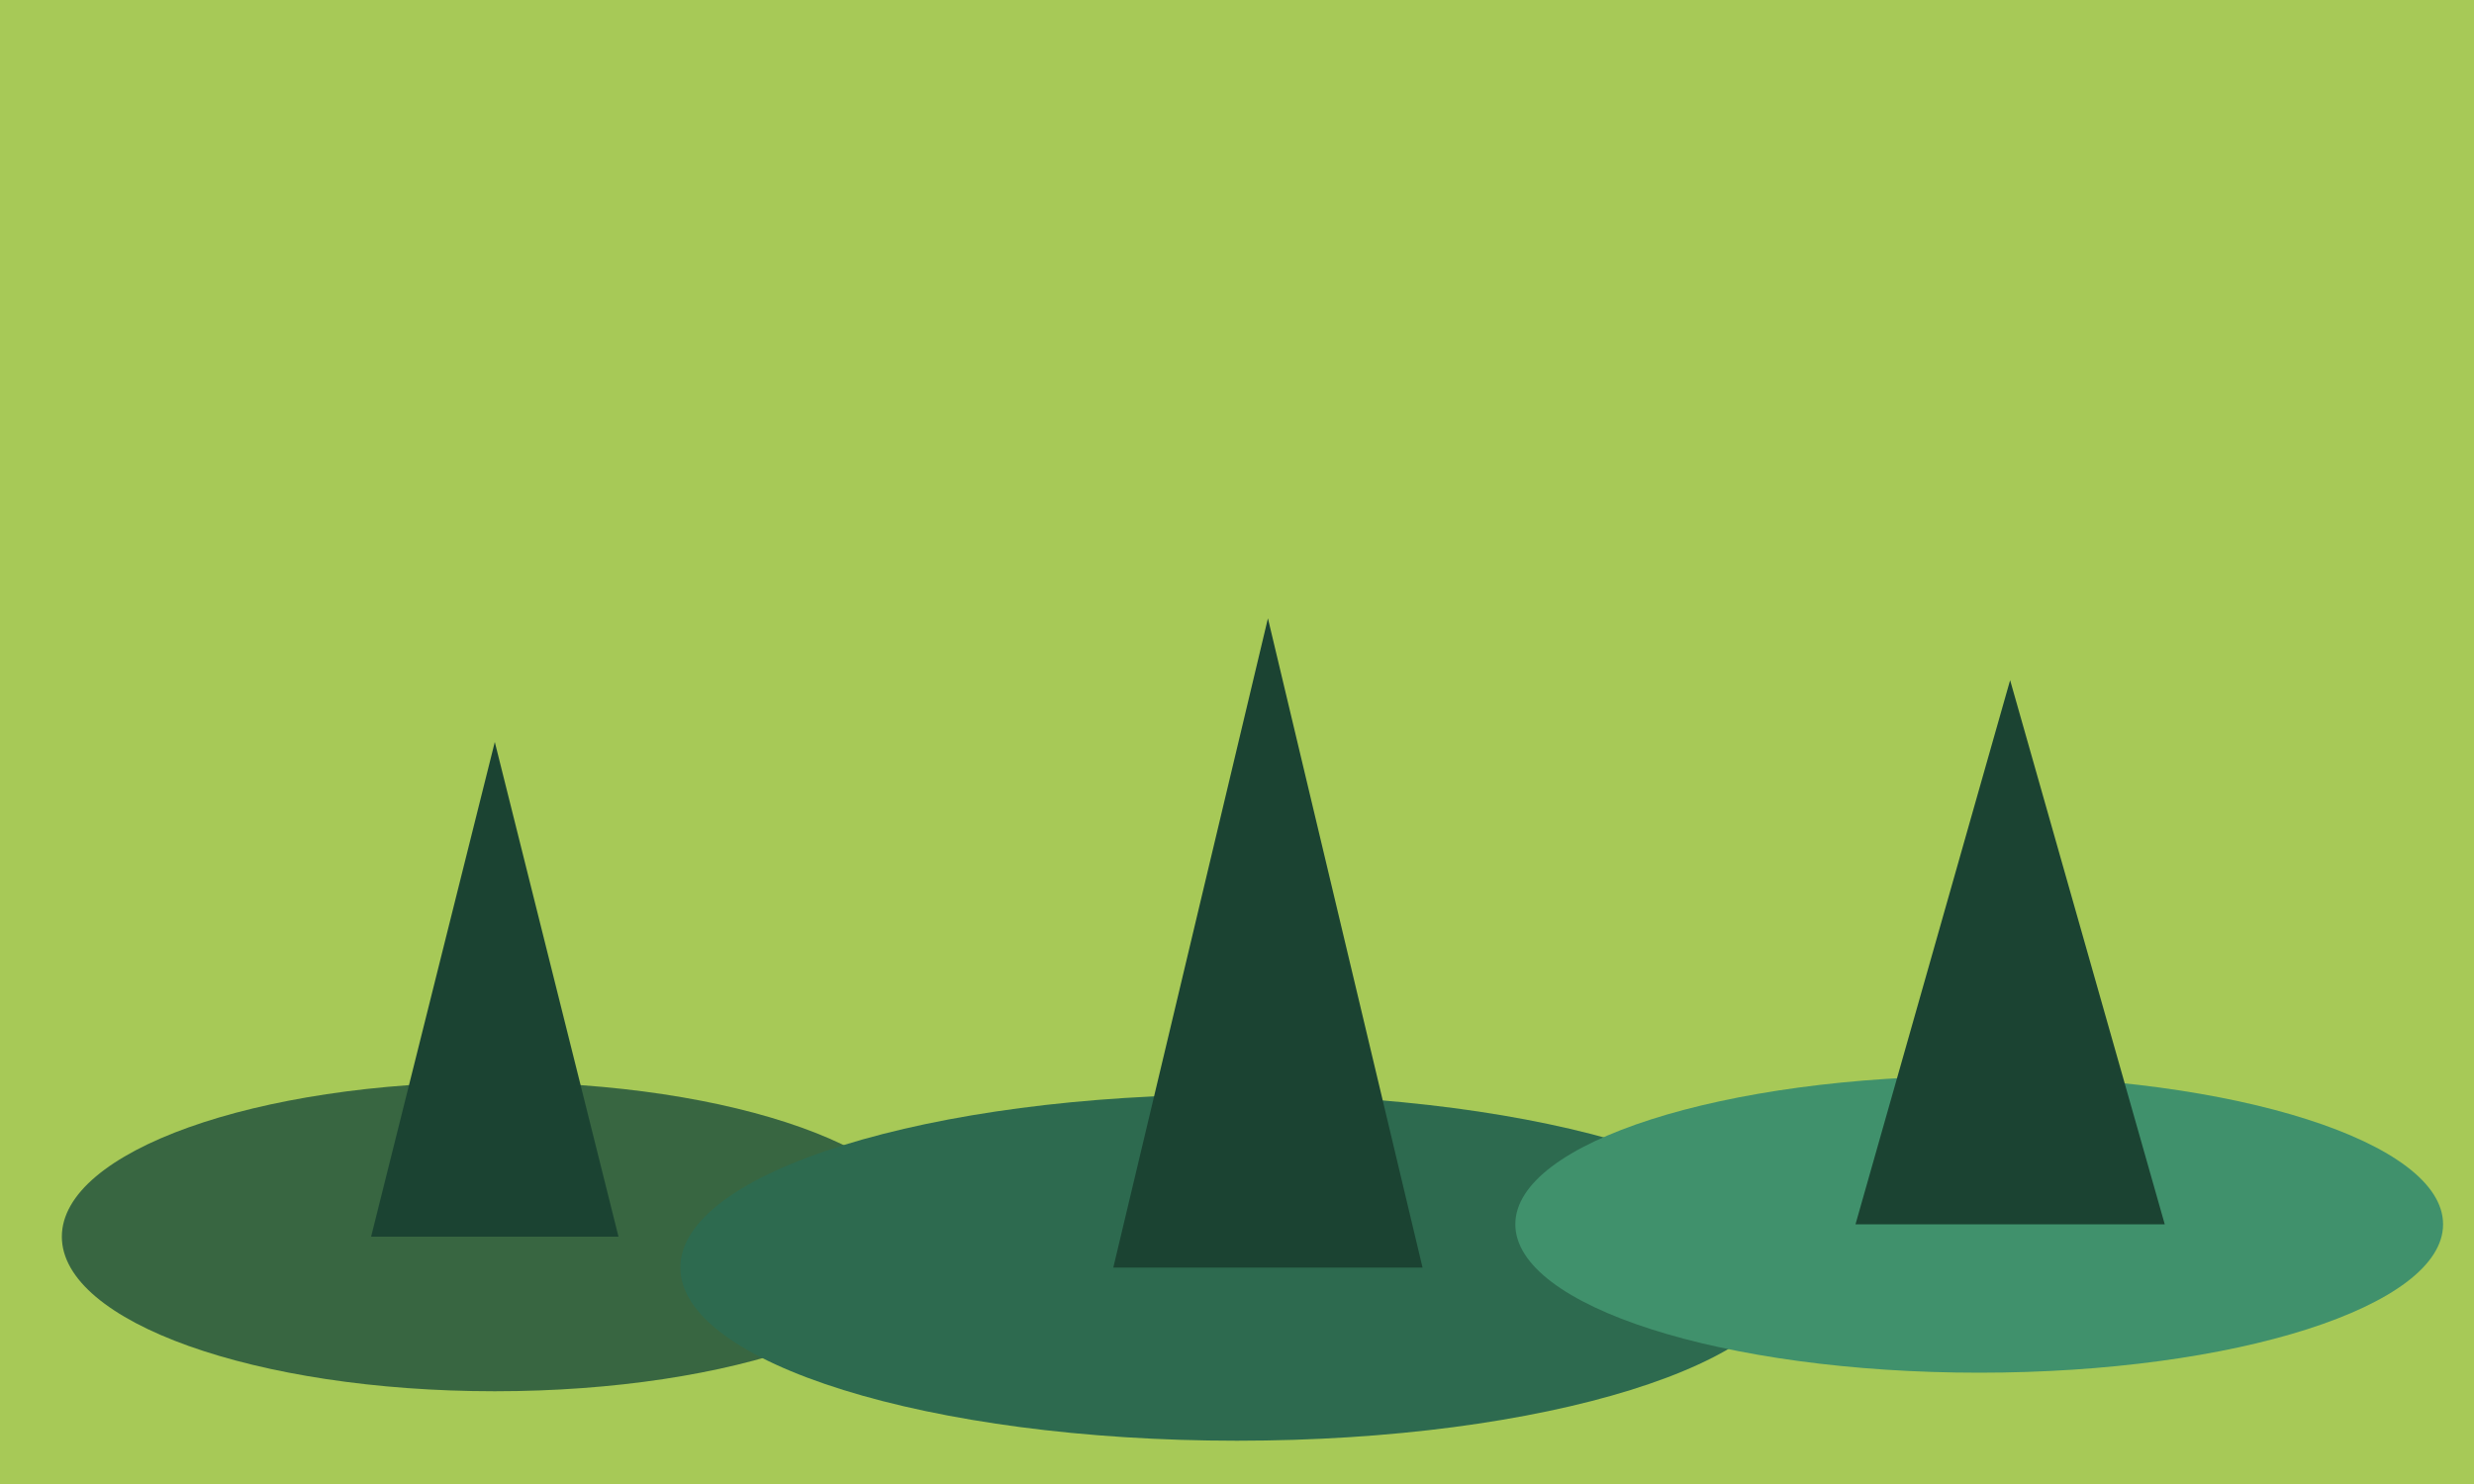
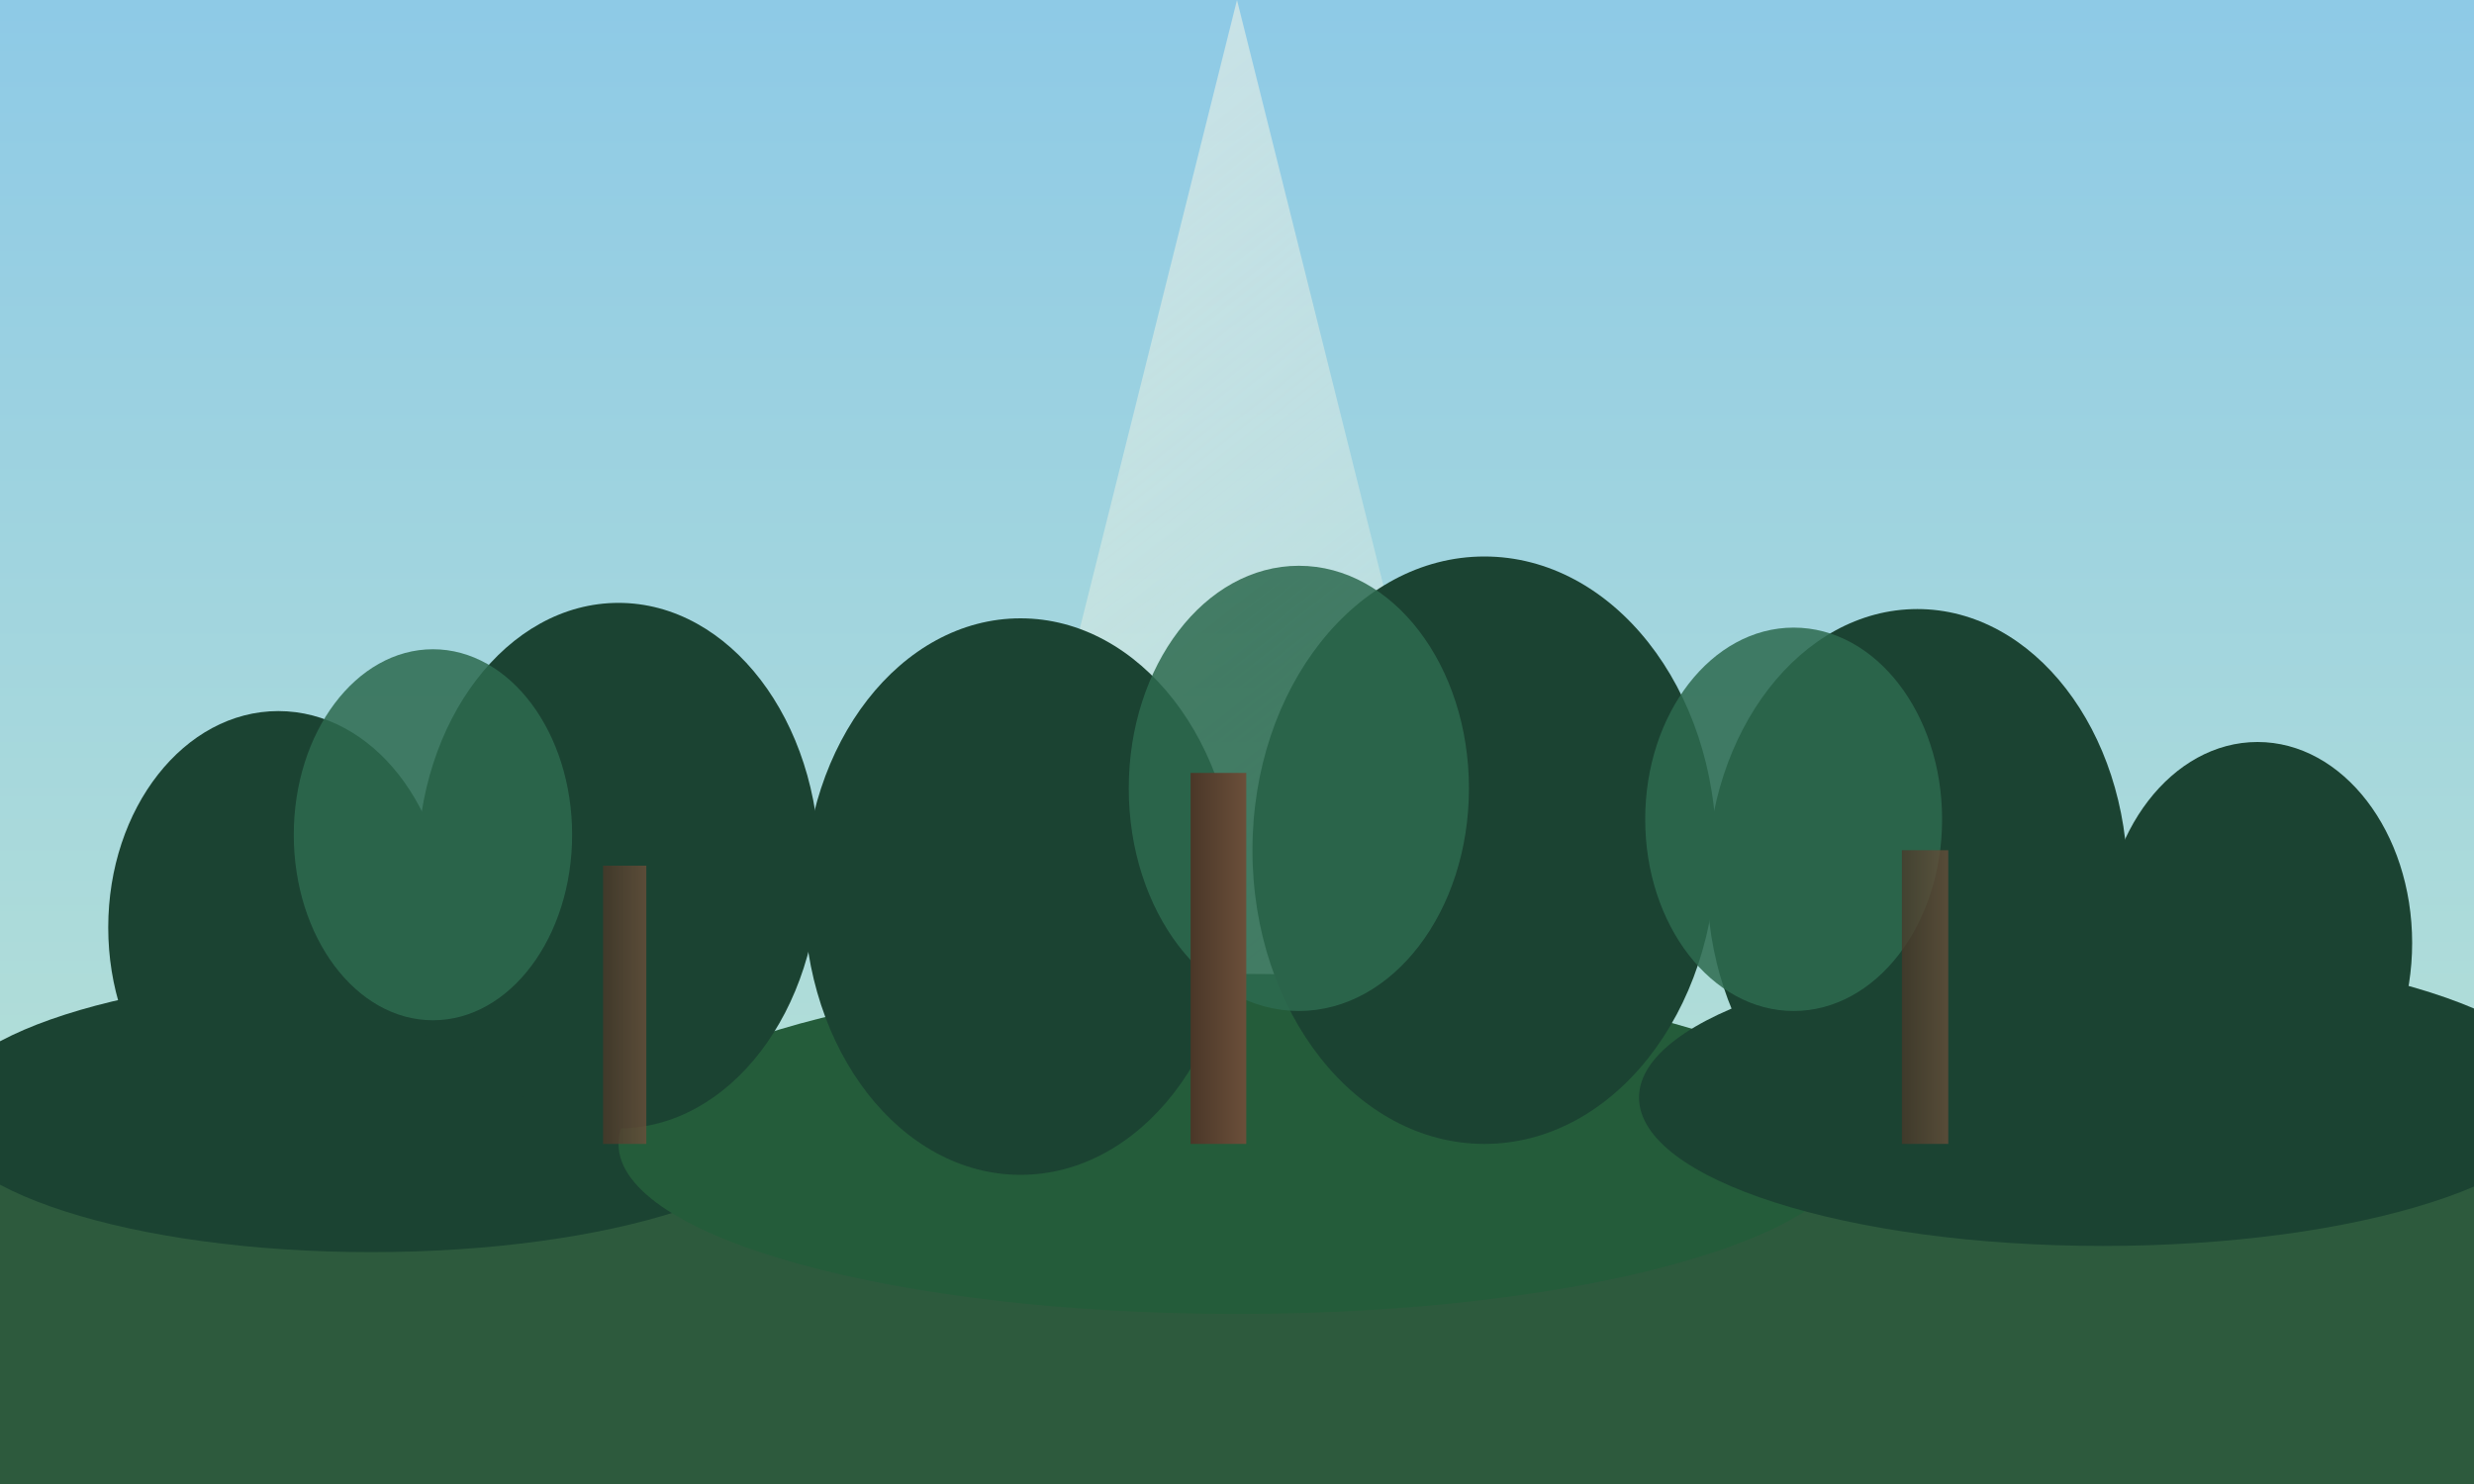
- <svg xmlns="http://www.w3.org/2000/svg" viewBox="0 0 400 240">
-   <rect width="400" height="240" fill="#a7c957" />
-   <ellipse cx="80" cy="200" rx="70" ry="25" fill="#386641" />
-   <ellipse cx="200" cy="205" rx="90" ry="28" fill="#2d6a4f" />
-   <ellipse cx="320" cy="198" rx="75" ry="24" fill="#40916c" />
-   <polygon points="60,200 80,120 100,200" fill="#1b4332" />
-   <polygon points="180,205 205,100 230,205" fill="#1b4332" />
-   <polygon points="300,198 325,110 350,198" fill="#1b4332" />
+ <svg xmlns="http://www.w3.org/2000/svg" viewBox="0 0 800 480">
+   <defs>
+     <linearGradient id="wald-sky" x1="0" y1="0" x2="0" y2="1">
+       <stop offset="0%" stop-color="#8ecae6" />
+       <stop offset="100%" stop-color="#bee5d3" />
+     </linearGradient>
+     <linearGradient id="wald-light" x1="0.3" y1="0" x2="0.7" y2="1">
+       <stop offset="0%" stop-color="#fff9e6" stop-opacity="0.55" />
+       <stop offset="100%" stop-color="#fff9e6" stop-opacity="0" />
+     </linearGradient>
+     <linearGradient id="wald-trunk" x1="0" y1="0" x2="1" y2="0">
+       <stop offset="0%" stop-color="#4a3728" />
+       <stop offset="100%" stop-color="#6b4f3a" />
+     </linearGradient>
+   </defs>
+   <rect width="800" height="480" fill="url(#wald-sky)" />
+   <polygon points="400,0 280,480 520,480" fill="url(#wald-light)" />
+   <rect y="340" width="800" height="140" fill="#2d5a3d" />
+   <ellipse cx="120" cy="360" rx="140" ry="45" fill="#1b4332" />
+   <ellipse cx="400" cy="370" rx="200" ry="55" fill="#245c3a" />
+   <ellipse cx="680" cy="355" rx="150" ry="48" fill="#1b4332" />
+   <g fill="#1b4332">
+     <ellipse cx="90" cy="300" rx="55" ry="70" />
+     <ellipse cx="200" cy="280" rx="65" ry="85" />
+     <ellipse cx="330" cy="290" rx="70" ry="90" />
+     <ellipse cx="480" cy="275" rx="75" ry="95" />
+     <ellipse cx="620" cy="285" rx="68" ry="88" />
+     <ellipse cx="730" cy="305" rx="50" ry="65" />
+   </g>
+   <g fill="#2d6a4f" opacity="0.85">
+     <ellipse cx="140" cy="270" rx="45" ry="60" />
+     <ellipse cx="420" cy="255" rx="55" ry="72" />
+     <ellipse cx="580" cy="265" rx="48" ry="62" />
+   </g>
+   <rect x="385" y="250" width="18" height="120" fill="url(#wald-trunk)" />
+   <rect x="195" y="280" width="14" height="90" fill="url(#wald-trunk)" opacity="0.8" />
+   <rect x="615" y="275" width="15" height="95" fill="url(#wald-trunk)" opacity="0.75" />
</svg>
